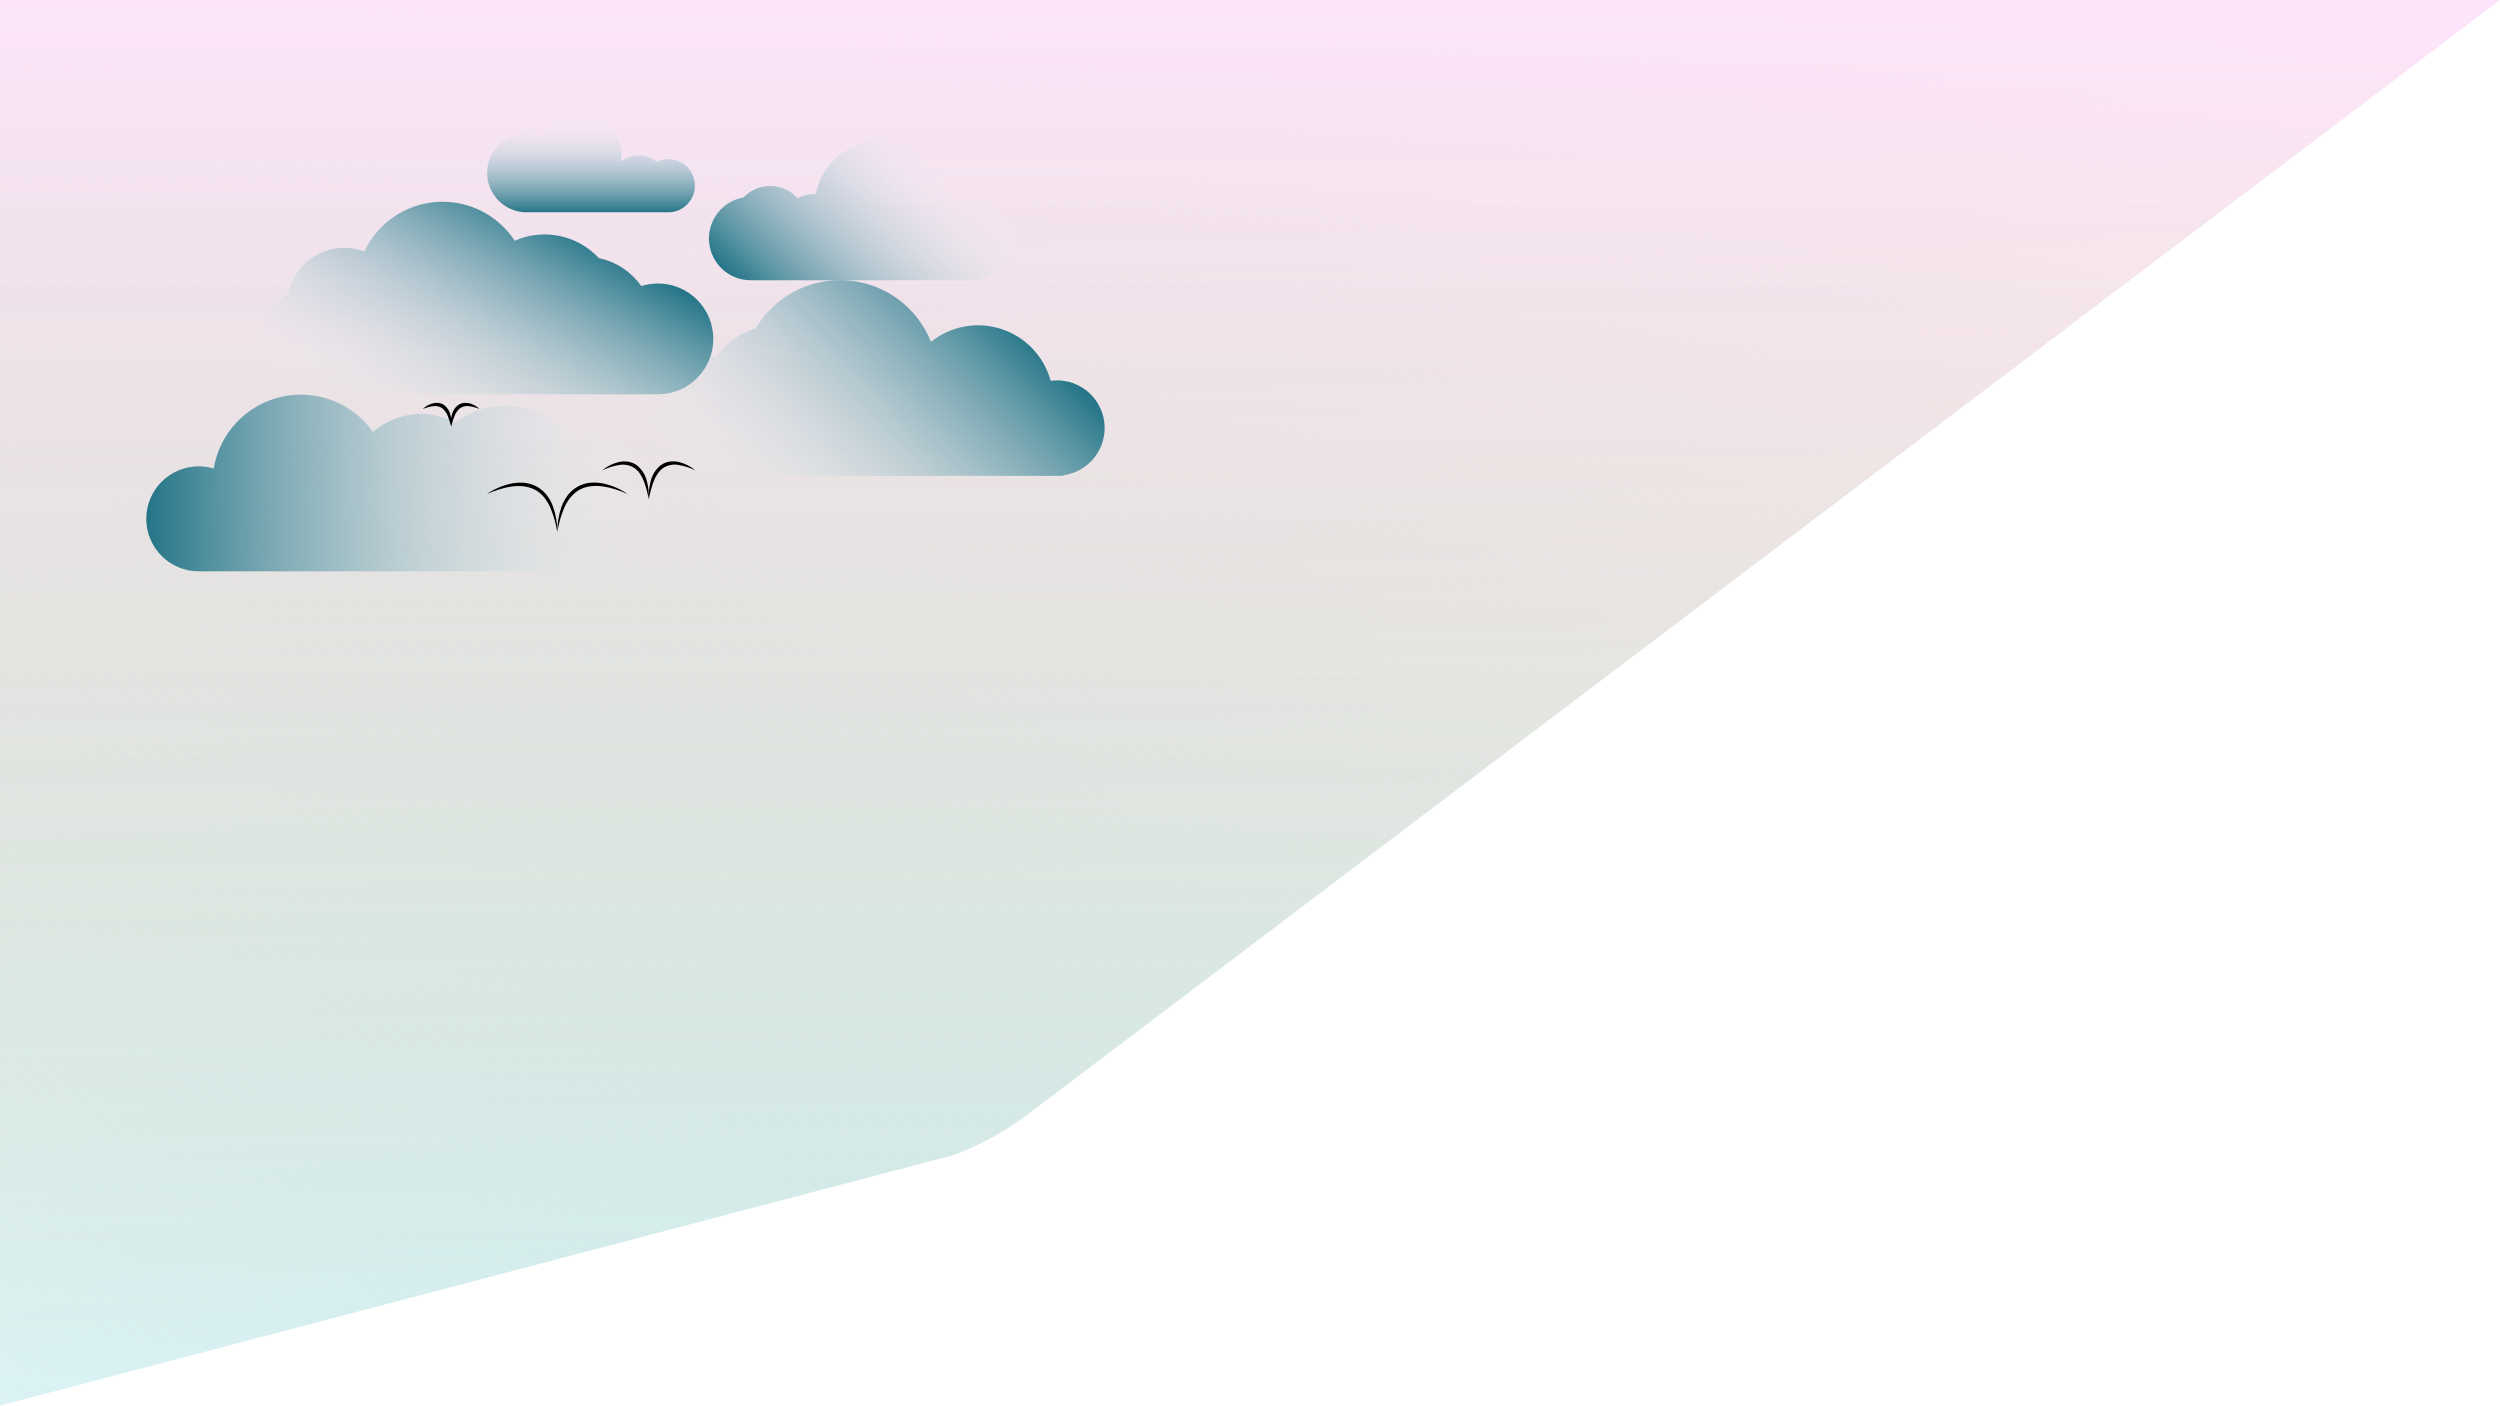
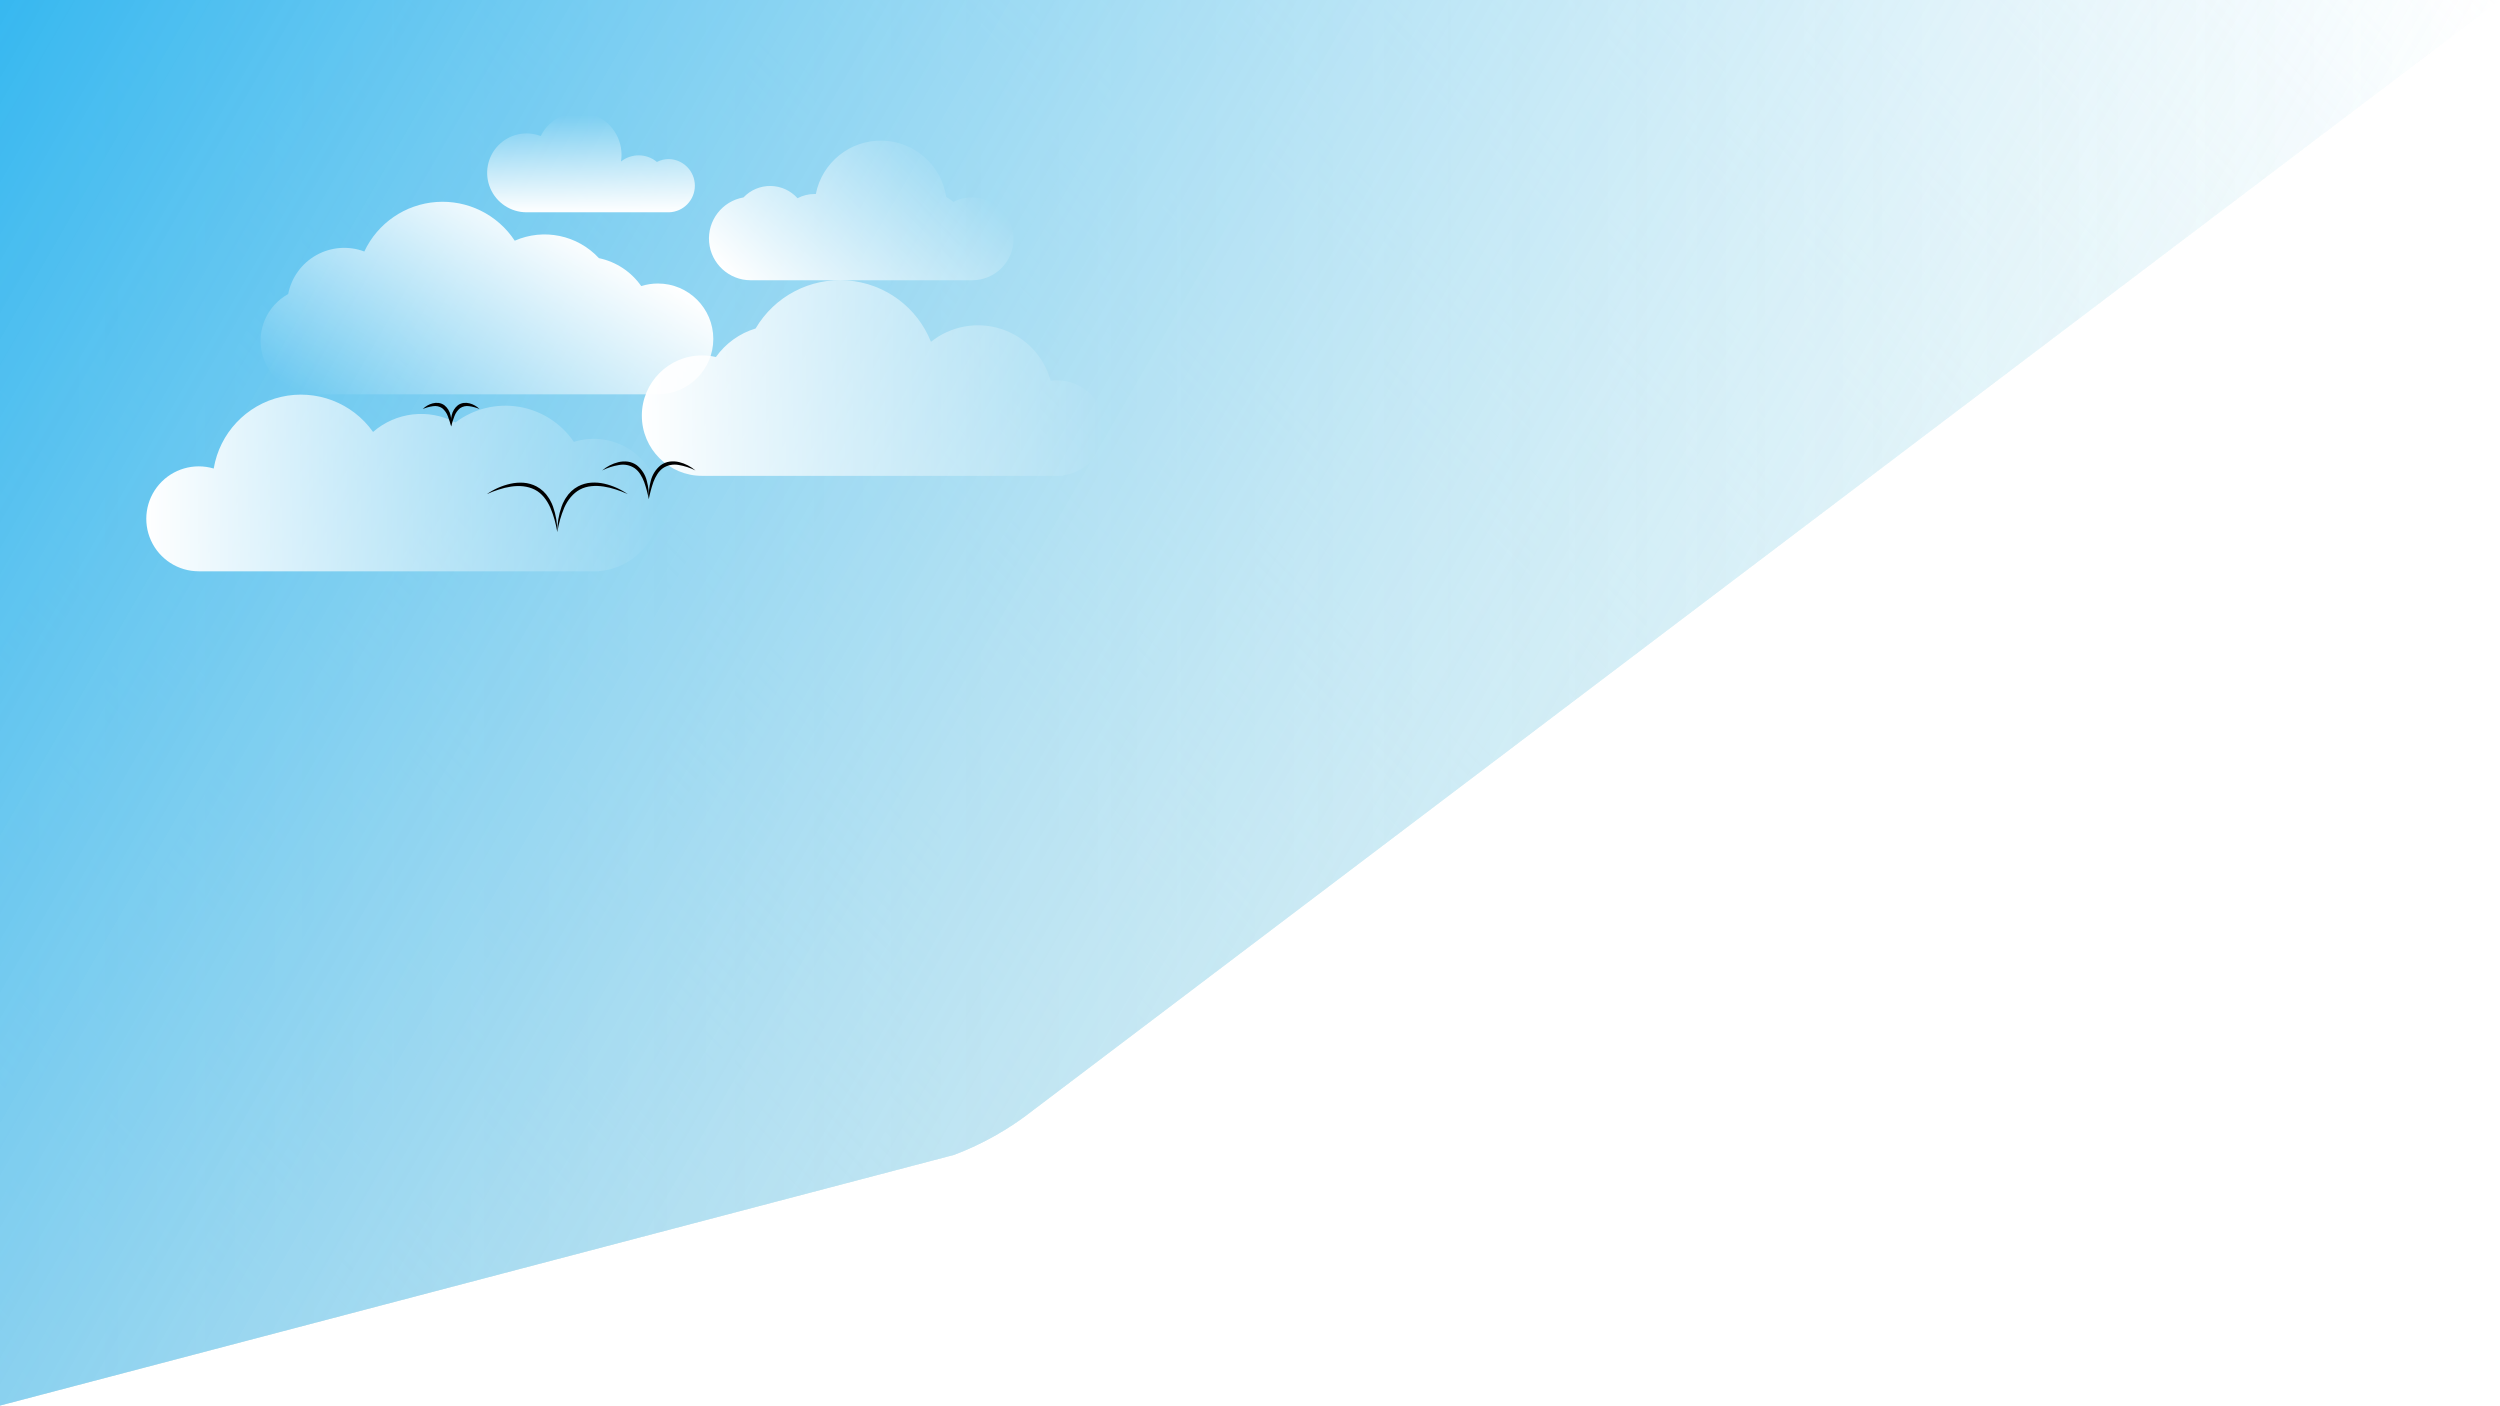
<svg xmlns="http://www.w3.org/2000/svg" xmlns:xlink="http://www.w3.org/1999/xlink" id="Layer_1" data-name="Layer 1" viewBox="0 0 1366 768">
  <defs>
    <style>.cls-1{fill:url(#linear-gradient);}.cls-2{fill:url(#linear-gradient-2);}.cls-3{fill:url(#linear-gradient-3);}.cls-4{fill:url(#linear-gradient-4);}.cls-5{fill:url(#linear-gradient-5);}.cls-6{fill:url(#linear-gradient-6);}.cls-7{fill:url(#linear-gradient-7);}.cls-8{fill:url(#linear-gradient-8);}</style>
    <linearGradient id="linear-gradient" x1="-42.5" y1="725.5" x2="1024.5" y2="-341.5" gradientUnits="userSpaceOnUse">
      <stop offset="0" stop-color="#3abfdd" stop-opacity="0.25" />
      <stop offset="1" stop-color="#fff" />
    </linearGradient>
-     <linearGradient id="linear-gradient-2" x1="683" y1="768" x2="683" gradientUnits="userSpaceOnUse">
-       <stop offset="0" stop-color="#ecef89" stop-opacity="0.05" />
-       <stop offset="1" stop-color="#fff" />
+     <linearGradient id="linear-gradient-2" y1="384" x2="1366" y2="384" gradientUnits="userSpaceOnUse">
+       <stop offset="0" stop-color="#c9c9c9" stop-opacity="0.5" />
+       <stop offset="1" stop-color="#fff" stop-opacity="0.25" />
    </linearGradient>
-     <linearGradient id="linear-gradient-3" x1="683" x2="683" y2="768" gradientUnits="userSpaceOnUse">
-       <stop offset="0" stop-color="#ef6cec" stop-opacity="0.18" />
+     <linearGradient id="linear-gradient-3" x1="4.47" y1="-7.75" x2="1028.97" y2="583.75" gradientUnits="userSpaceOnUse">
+       <stop offset="0" stop-color="#27b4f2" stop-opacity="0.9" />
      <stop offset="1" stop-color="#fff" stop-opacity="0.25" />
    </linearGradient>
    <linearGradient id="linear-gradient-4" x1="79.97" y1="263.94" x2="360.66" y2="263.94" gradientUnits="userSpaceOnUse">
-       <stop offset="0" stop-color="#237487" />
+       <stop offset="0" stop-color="#fff" />
      <stop offset="1" stop-color="#fff" stop-opacity="0" />
    </linearGradient>
-     <linearGradient id="linear-gradient-5" x1="3096.69" y1="163.08" x2="3231.59" y2="297.98" gradientTransform="matrix(-1, 0, 0, 1, 3639.54, 0)" xlink:href="#linear-gradient-4" />
+     <linearGradient id="linear-gradient-5" x1="350.7" y1="206.54" x2="602.93" y2="206.54" xlink:href="#linear-gradient-4" />
    <linearGradient id="linear-gradient-6" x1="424.29" y1="176.62" x2="516.8" y2="84.11" xlink:href="#linear-gradient-4" />
    <linearGradient id="linear-gradient-7" x1="323.11" y1="116.36" x2="323.11" y2="63.1" xlink:href="#linear-gradient-4" />
    <linearGradient id="linear-gradient-8" x1="304.83" y1="118.67" x2="227.65" y2="252.36" xlink:href="#linear-gradient-4" />
  </defs>
  <path class="cls-1" d="M0,0V768L521.36,631a163,163,0,0,0,43.46-24.63L1366,0Z" />
  <path class="cls-2" d="M0,0V768L521.36,631a163,163,0,0,0,43.46-24.63L1366,0Z" />
  <path class="cls-3" d="M0,0V768L521.36,631a163,163,0,0,0,43.46-24.63L1366,0Z" />
  <path class="cls-4" d="M360.66,276a36.26,36.26,0,0,0-47.1-34.56,45.27,45.27,0,0,0-64.72-10.6,40,40,0,0,0-45,5.17,48.3,48.3,0,0,0-87.06,20,28.67,28.67,0,1,0-8.18,56.15c.5,0,1,0,1.51,0v0h217.3v-.12A36.23,36.23,0,0,0,360.66,276Z" />
  <path class="cls-5" d="M383.6,194.2a32.69,32.69,0,0,1,7.58.88,41.2,41.2,0,0,1,21.69-15.6,53.48,53.48,0,0,1,95.81,7.29,41.14,41.14,0,0,1,65.4,21.29A26,26,0,0,1,581,259.67V260H383.6a32.9,32.9,0,0,1,0-65.8Z" />
  <path class="cls-6" d="M531.16,107.84a22.49,22.49,0,0,0-10.22,2.44A24.67,24.67,0,0,0,517,107.6,36.16,36.16,0,0,0,445.77,106h-.67a20,20,0,0,0-9.34,2.3,20.06,20.06,0,0,0-29.51-.43,22.8,22.8,0,0,0,3.94,45.26h121a22.62,22.62,0,1,0,0-45.24Z" />
  <path class="cls-7" d="M365.5,86.91a14.47,14.47,0,0,0-6.57,1.57,15.56,15.56,0,0,0-19.61-.24,24.43,24.43,0,0,0,.28-3.66,23.25,23.25,0,0,0-44.12-10.24A21.55,21.55,0,1,0,287.72,116H365.5a14.55,14.55,0,0,0,0-29.09Z" />
  <path class="cls-8" d="M359.48,154.91a30.52,30.52,0,0,0-9.12,1.4,37.6,37.6,0,0,0-23.11-15.26,40.52,40.52,0,0,0-46-9.53,47.21,47.21,0,0,0-82.19,5.9,31.21,31.21,0,0,0-41.6,23.24,29.22,29.22,0,0,0,14.13,54.79H359.48a30.27,30.27,0,0,0,0-60.54Z" />
  <path d="M266,270a36.81,36.81,0,0,1,12.88-5.68,25.07,25.07,0,0,1,7.19-.55,18.33,18.33,0,0,1,7.05,2,17.46,17.46,0,0,1,6.65,6.23l.5.76.43.8c.27.54.57,1.06.82,1.61l.66,1.67a40.22,40.22,0,0,1,2.32,13.9,57.9,57.9,0,0,0-3.77-13.3c-1.84-4.12-4.59-7.91-8.54-9.9s-8.55-2.32-13-1.65a41.62,41.62,0,0,0-6.68,1.61A54,54,0,0,0,266,270Z" />
  <path d="M343,270a54,54,0,0,0-6.48-2.54,41.62,41.62,0,0,0-6.68-1.61c-4.48-.67-9.15-.43-13,1.65s-6.7,5.78-8.54,9.9a57.9,57.9,0,0,0-3.77,13.3,40.22,40.22,0,0,1,2.32-13.9l.66-1.67c.25-.55.55-1.07.82-1.61l.43-.8.5-.76a17.46,17.46,0,0,1,6.65-6.23,18.33,18.33,0,0,1,7.05-2,25.07,25.07,0,0,1,7.19.55A36.81,36.81,0,0,1,343,270Z" />
  <path d="M329,257.07a21.62,21.62,0,0,1,8.86-4.54,14.26,14.26,0,0,1,5.18-.3,11,11,0,0,1,4.94,2,15.84,15.84,0,0,1,5.47,8.64,32.22,32.22,0,0,1,1.05,9.89,67.58,67.58,0,0,0-2.53-9.4,22.27,22.27,0,0,0-2.1-4.2,11.83,11.83,0,0,0-3.06-3.31,11.54,11.54,0,0,0-8.66-1.75A31.41,31.41,0,0,0,329,257.07Z" />
  <path d="M380,257.07a31.41,31.41,0,0,0-9.15-3,11.54,11.54,0,0,0-8.66,1.75,11.83,11.83,0,0,0-3.06,3.31,22.27,22.27,0,0,0-2.1,4.2,67.58,67.58,0,0,0-2.53,9.4,32.22,32.22,0,0,1,1.05-9.89,15.84,15.84,0,0,1,5.47-8.64,11,11,0,0,1,4.94-2,14.26,14.26,0,0,1,5.18.3A21.62,21.62,0,0,1,380,257.07Z" />
  <path d="M231,223.48a12,12,0,0,1,5.34-3.07,8.86,8.86,0,0,1,3.26-.25,7,7,0,0,1,3.18,1.24,9.56,9.56,0,0,1,3.39,5.49,16.83,16.83,0,0,1,.35,6.11,57.82,57.82,0,0,0-1.83-5.62,10.08,10.08,0,0,0-3.08-4.35,6.93,6.93,0,0,0-5-1.09A22.58,22.58,0,0,0,231,223.48Z" />
  <path d="M262,223.48a22.58,22.58,0,0,0-5.62-1.54,6.93,6.93,0,0,0-5,1.09,10.24,10.24,0,0,0-3.08,4.35c-.72,1.76-1.24,3.67-1.83,5.62a17,17,0,0,1,.35-6.11,9.61,9.61,0,0,1,3.39-5.49,7,7,0,0,1,3.18-1.24,8.93,8.93,0,0,1,3.27.25A12,12,0,0,1,262,223.48Z" />
</svg>
